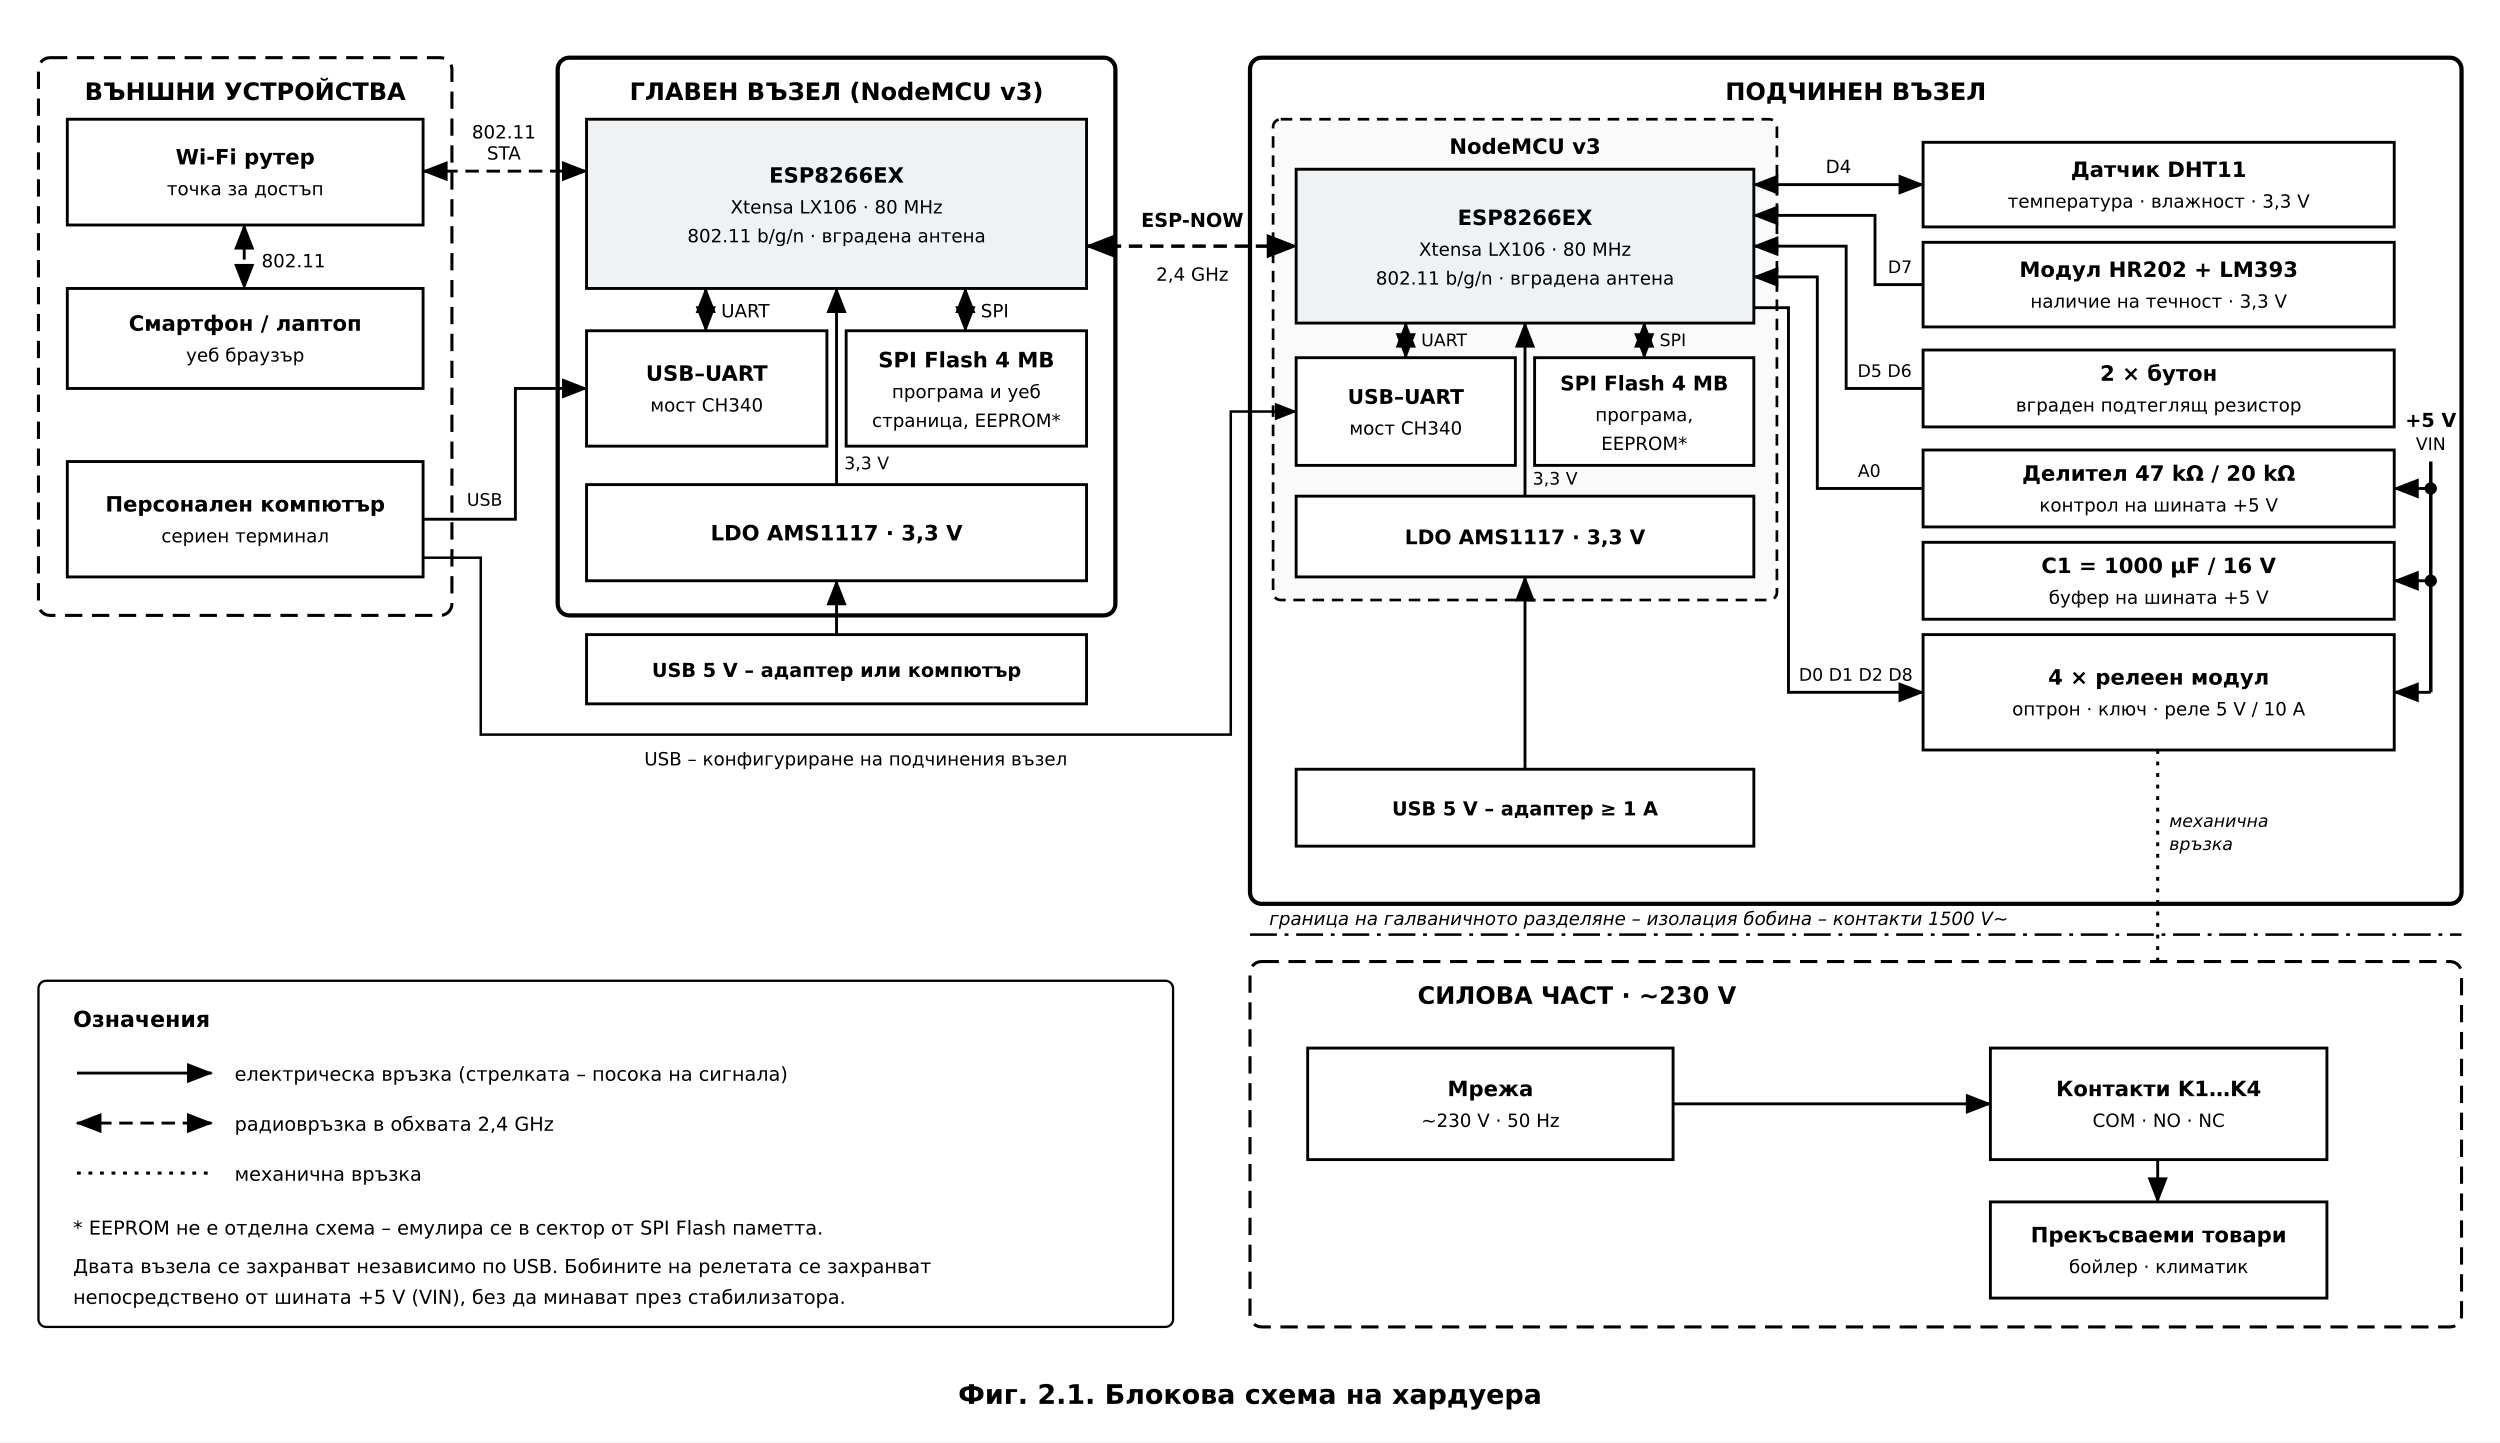
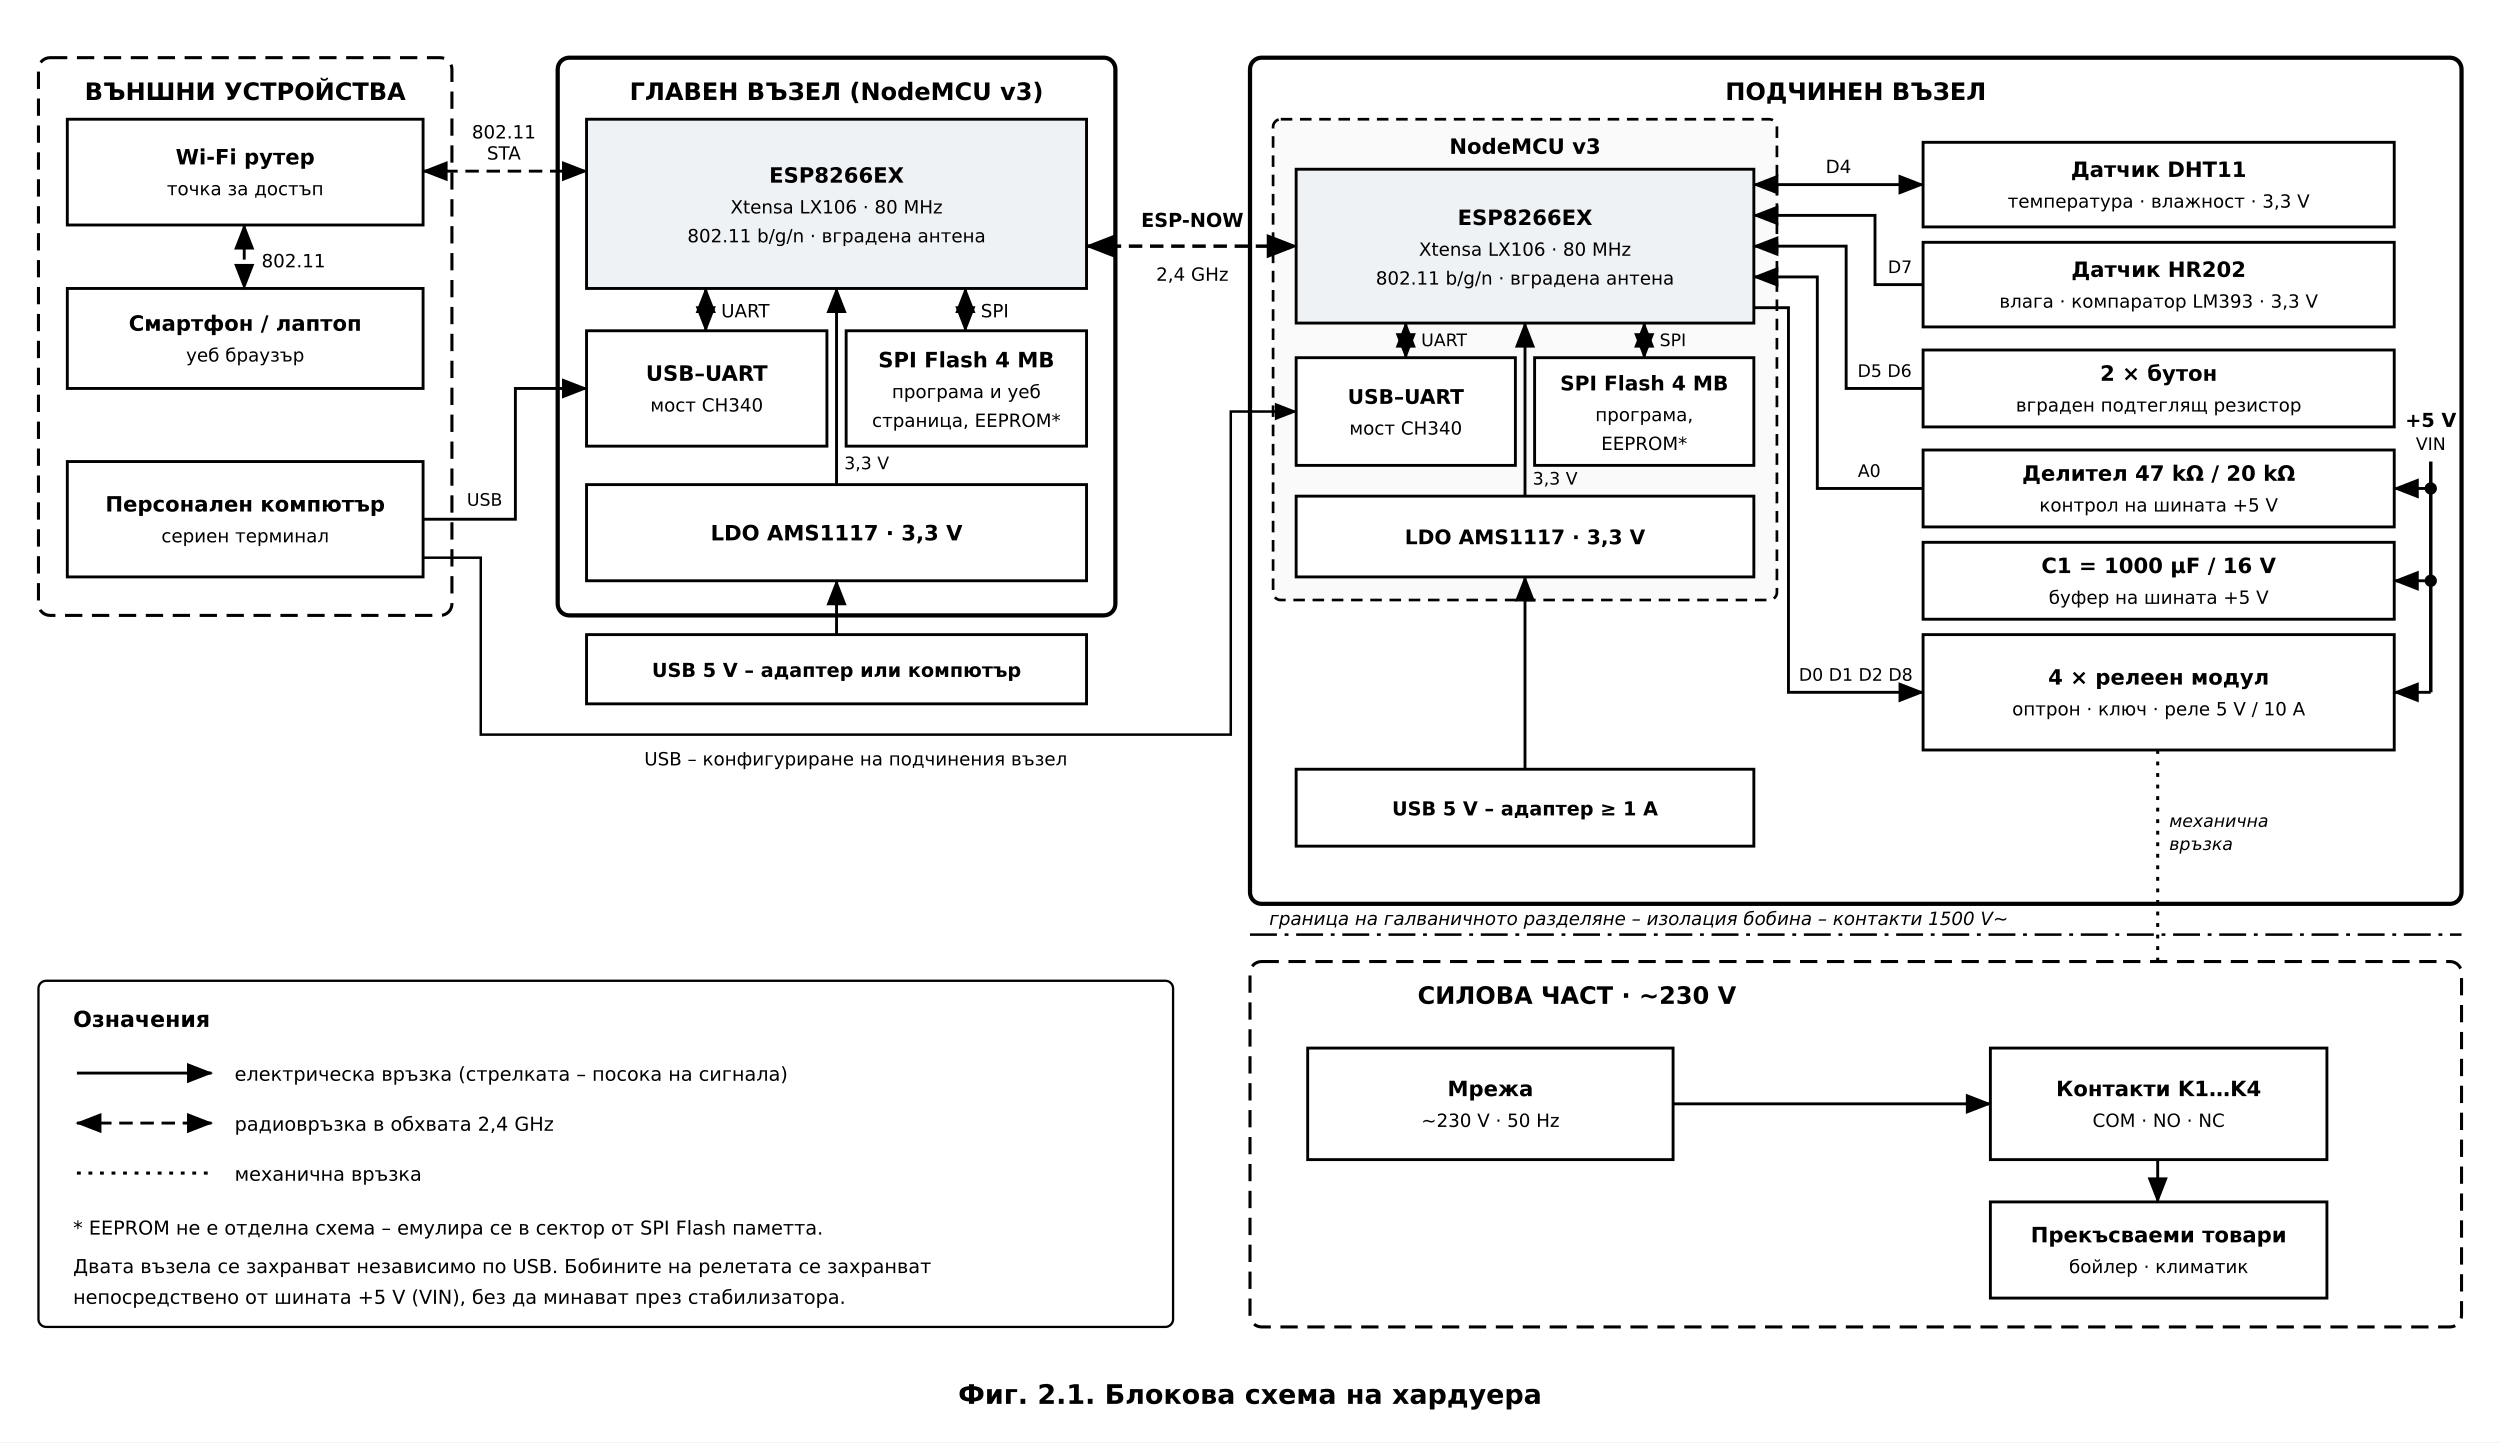
<svg xmlns="http://www.w3.org/2000/svg" width="1300" height="750" viewBox="0 0 1300 750">
  <defs>
    <marker id="a" markerWidth="9" markerHeight="7" refX="8.5" refY="3.5" orient="auto">
      <polygon points="0 0, 9 3.5, 0 7" fill="#000" />
    </marker>
    <marker id="as" markerWidth="9" markerHeight="7" refX="0.5" refY="3.5" orient="auto">
      <polygon points="9 0, 0 3.5, 9 7" fill="#000" />
    </marker>
  </defs>
  <rect width="1300" height="750" fill="#fff" />
  <rect x="20" y="30" width="215" height="290" rx="6" fill="#fff" stroke="#000" stroke-width="1.6" stroke-dasharray="9 5" />
  <text x="127.5" y="52" font-family="DejaVu Sans, Liberation Sans, Arial, sans-serif" font-size="12.5" font-weight="bold" font-style="normal" text-anchor="middle" fill="#000">ВЪНШНИ УСТРОЙСТВА</text>
  <rect x="35" y="62" width="185" height="55" rx="0" fill="#fff" stroke="#000" stroke-width="1.5" />
  <text x="127.5" y="85.5" font-family="DejaVu Sans, Liberation Sans, Arial, sans-serif" font-size="11" font-weight="bold" font-style="normal" text-anchor="middle" fill="#000">Wi-Fi рутер</text>
  <text x="127.5" y="101.5" font-family="DejaVu Sans, Liberation Sans, Arial, sans-serif" font-size="9.5" font-weight="normal" font-style="normal" text-anchor="middle" fill="#000">точка за достъп</text>
  <rect x="35" y="150" width="185" height="52" rx="0" fill="#fff" stroke="#000" stroke-width="1.5" />
  <text x="127.5" y="172.0" font-family="DejaVu Sans, Liberation Sans, Arial, sans-serif" font-size="11" font-weight="bold" font-style="normal" text-anchor="middle" fill="#000">Смартфон / лаптоп</text>
  <text x="127.5" y="188.0" font-family="DejaVu Sans, Liberation Sans, Arial, sans-serif" font-size="9.5" font-weight="normal" font-style="normal" text-anchor="middle" fill="#000">уеб браузър</text>
  <rect x="35" y="240" width="185" height="60" rx="0" fill="#fff" stroke="#000" stroke-width="1.5" />
  <text x="127.5" y="266.0" font-family="DejaVu Sans, Liberation Sans, Arial, sans-serif" font-size="11" font-weight="bold" font-style="normal" text-anchor="middle" fill="#000">Персонален компютър</text>
  <text x="127.5" y="282.0" font-family="DejaVu Sans, Liberation Sans, Arial, sans-serif" font-size="9.5" font-weight="normal" font-style="normal" text-anchor="middle" fill="#000">сериен терминал</text>
  <line x1="127" y1="117" x2="127" y2="150" stroke="#000" stroke-width="1.5" stroke-dasharray="7 4" marker-end="url(#a)" marker-start="url(#as)" />
  <text x="136" y="139" font-family="DejaVu Sans, Liberation Sans, Arial, sans-serif" font-size="9.5" font-weight="normal" font-style="normal" text-anchor="start" fill="#000">802.11</text>
  <rect x="290" y="30" width="290" height="290" rx="6" fill="#fff" stroke="#000" stroke-width="2.2" />
  <text x="435" y="52" font-family="DejaVu Sans, Liberation Sans, Arial, sans-serif" font-size="12.5" font-weight="bold" font-style="normal" text-anchor="middle" fill="#000">ГЛАВЕН ВЪЗЕЛ (NodeMCU v3)</text>
  <rect x="305" y="62" width="260" height="88" rx="0" fill="#eef2f5" stroke="#000" stroke-width="1.5" />
  <text x="435.0" y="95.0" font-family="DejaVu Sans, Liberation Sans, Arial, sans-serif" font-size="11" font-weight="bold" font-style="normal" text-anchor="middle" fill="#000">ESP8266EX</text>
  <text x="435.0" y="111.0" font-family="DejaVu Sans, Liberation Sans, Arial, sans-serif" font-size="9.5" font-weight="normal" font-style="normal" text-anchor="middle" fill="#000">Xtensa LX106 · 80 MHz</text>
  <text x="435.0" y="126.0" font-family="DejaVu Sans, Liberation Sans, Arial, sans-serif" font-size="9.5" font-weight="normal" font-style="normal" text-anchor="middle" fill="#000">802.11 b/g/n · вградена антена</text>
  <rect x="305" y="172" width="125" height="60" rx="0" fill="#fff" stroke="#000" stroke-width="1.5" />
  <text x="367.5" y="198.0" font-family="DejaVu Sans, Liberation Sans, Arial, sans-serif" font-size="11" font-weight="bold" font-style="normal" text-anchor="middle" fill="#000">USB–UART</text>
  <text x="367.5" y="214.0" font-family="DejaVu Sans, Liberation Sans, Arial, sans-serif" font-size="9.5" font-weight="normal" font-style="normal" text-anchor="middle" fill="#000">мост CH340</text>
  <rect x="440" y="172" width="125" height="60" rx="0" fill="#fff" stroke="#000" stroke-width="1.5" />
  <text x="502.5" y="191.0" font-family="DejaVu Sans, Liberation Sans, Arial, sans-serif" font-size="11" font-weight="bold" font-style="normal" text-anchor="middle" fill="#000">SPI Flash 4 MB</text>
  <text x="502.5" y="207.0" font-family="DejaVu Sans, Liberation Sans, Arial, sans-serif" font-size="9.5" font-weight="normal" font-style="normal" text-anchor="middle" fill="#000">програма и уеб</text>
  <text x="502.5" y="222.0" font-family="DejaVu Sans, Liberation Sans, Arial, sans-serif" font-size="9.5" font-weight="normal" font-style="normal" text-anchor="middle" fill="#000">страница, EEPROM*</text>
  <rect x="305" y="252" width="260" height="50" rx="0" fill="#fff" stroke="#000" stroke-width="1.5" />
  <text x="435.0" y="281.0" font-family="DejaVu Sans, Liberation Sans, Arial, sans-serif" font-size="11" font-weight="bold" font-style="normal" text-anchor="middle" fill="#000">LDO AMS1117 · 3,3 V</text>
  <line x1="367" y1="172" x2="367" y2="150" stroke="#000" stroke-width="1.5" marker-end="url(#a)" marker-start="url(#as)" />
  <text x="375" y="165" font-family="DejaVu Sans, Liberation Sans, Arial, sans-serif" font-size="9.5" font-weight="normal" font-style="normal" text-anchor="start" fill="#000">UART</text>
  <line x1="502" y1="172" x2="502" y2="150" stroke="#000" stroke-width="1.5" marker-end="url(#a)" marker-start="url(#as)" />
  <text x="510" y="165" font-family="DejaVu Sans, Liberation Sans, Arial, sans-serif" font-size="9.5" font-weight="normal" font-style="normal" text-anchor="start" fill="#000">SPI</text>
  <line x1="435" y1="252" x2="435" y2="150" stroke="#000" stroke-width="1.5" marker-end="url(#a)" />
  <text x="439" y="244" font-family="DejaVu Sans, Liberation Sans, Arial, sans-serif" font-size="9" font-weight="normal" font-style="normal" text-anchor="start" fill="#000">3,3 V</text>
  <line x1="220" y1="89" x2="305" y2="89" stroke="#000" stroke-width="1.5" stroke-dasharray="7 4" marker-end="url(#a)" marker-start="url(#as)" />
  <text x="262" y="72" font-family="DejaVu Sans, Liberation Sans, Arial, sans-serif" font-size="9.5" font-weight="normal" font-style="normal" text-anchor="middle" fill="#000">802.11</text>
  <text x="262" y="83" font-family="DejaVu Sans, Liberation Sans, Arial, sans-serif" font-size="9.5" font-weight="normal" font-style="normal" text-anchor="middle" fill="#000">STA</text>
  <polyline points="220,270 268,270 268,202 305,202" fill="none" stroke="#000" stroke-width="1.5" marker-end="url(#a)" />
  <text x="252" y="263" font-family="DejaVu Sans, Liberation Sans, Arial, sans-serif" font-size="9" font-weight="normal" font-style="normal" text-anchor="middle" fill="#000">USB</text>
  <rect x="305" y="330" width="260" height="36" rx="0" fill="#fff" stroke="#000" stroke-width="1.5" />
  <text x="435.0" y="352.0" font-family="DejaVu Sans, Liberation Sans, Arial, sans-serif" font-size="10" font-weight="bold" font-style="normal" text-anchor="middle" fill="#000">USB 5 V – адаптер или компютър</text>
  <line x1="435" y1="330" x2="435" y2="302" stroke="#000" stroke-width="1.5" marker-end="url(#a)" />
  <rect x="650" y="30" width="630" height="440" rx="6" fill="#fff" stroke="#000" stroke-width="2.2" />
  <text x="965" y="52" font-family="DejaVu Sans, Liberation Sans, Arial, sans-serif" font-size="12.5" font-weight="bold" font-style="normal" text-anchor="middle" fill="#000">ПОДЧИНЕН ВЪЗЕЛ</text>
  <rect x="662" y="62" width="262" height="250" rx="4" fill="#fafafa" stroke="#000" stroke-width="1.4" stroke-dasharray="6 4" />
  <text x="793" y="80" font-family="DejaVu Sans, Liberation Sans, Arial, sans-serif" font-size="11" font-weight="bold" font-style="normal" text-anchor="middle" fill="#000">NodeMCU v3</text>
  <rect x="674" y="88" width="238" height="80" rx="0" fill="#eef2f5" stroke="#000" stroke-width="1.5" />
  <text x="793.0" y="117.0" font-family="DejaVu Sans, Liberation Sans, Arial, sans-serif" font-size="11" font-weight="bold" font-style="normal" text-anchor="middle" fill="#000">ESP8266EX</text>
  <text x="793.0" y="133.0" font-family="DejaVu Sans, Liberation Sans, Arial, sans-serif" font-size="9.5" font-weight="normal" font-style="normal" text-anchor="middle" fill="#000">Xtensa LX106 · 80 MHz</text>
  <text x="793.0" y="148.0" font-family="DejaVu Sans, Liberation Sans, Arial, sans-serif" font-size="9.5" font-weight="normal" font-style="normal" text-anchor="middle" fill="#000">802.11 b/g/n · вградена антена</text>
  <rect x="674" y="186" width="114" height="56" rx="0" fill="#fff" stroke="#000" stroke-width="1.5" />
  <text x="731.0" y="210.0" font-family="DejaVu Sans, Liberation Sans, Arial, sans-serif" font-size="10.5" font-weight="bold" font-style="normal" text-anchor="middle" fill="#000">USB–UART</text>
  <text x="731.0" y="226.0" font-family="DejaVu Sans, Liberation Sans, Arial, sans-serif" font-size="9.5" font-weight="normal" font-style="normal" text-anchor="middle" fill="#000">мост CH340</text>
  <rect x="798" y="186" width="114" height="56" rx="0" fill="#fff" stroke="#000" stroke-width="1.5" />
  <text x="855.0" y="203.0" font-family="DejaVu Sans, Liberation Sans, Arial, sans-serif" font-size="10.5" font-weight="bold" font-style="normal" text-anchor="middle" fill="#000">SPI Flash 4 MB</text>
  <text x="855.0" y="219.0" font-family="DejaVu Sans, Liberation Sans, Arial, sans-serif" font-size="9.5" font-weight="normal" font-style="normal" text-anchor="middle" fill="#000">програма,</text>
  <text x="855.0" y="234.0" font-family="DejaVu Sans, Liberation Sans, Arial, sans-serif" font-size="9.5" font-weight="normal" font-style="normal" text-anchor="middle" fill="#000">EEPROM*</text>
  <rect x="674" y="258" width="238" height="42" rx="0" fill="#fff" stroke="#000" stroke-width="1.5" />
  <text x="793.0" y="283.0" font-family="DejaVu Sans, Liberation Sans, Arial, sans-serif" font-size="10.5" font-weight="bold" font-style="normal" text-anchor="middle" fill="#000">LDO AMS1117 · 3,3 V</text>
  <line x1="731" y1="186" x2="731" y2="168" stroke="#000" stroke-width="1.5" marker-end="url(#a)" marker-start="url(#as)" />
  <text x="739" y="180" font-family="DejaVu Sans, Liberation Sans, Arial, sans-serif" font-size="9" font-weight="normal" font-style="normal" text-anchor="start" fill="#000">UART</text>
  <line x1="855" y1="186" x2="855" y2="168" stroke="#000" stroke-width="1.5" marker-end="url(#a)" marker-start="url(#as)" />
  <text x="863" y="180" font-family="DejaVu Sans, Liberation Sans, Arial, sans-serif" font-size="9" font-weight="normal" font-style="normal" text-anchor="start" fill="#000">SPI</text>
  <line x1="793" y1="258" x2="793" y2="168" stroke="#000" stroke-width="1.5" marker-end="url(#a)" />
  <text x="797" y="252" font-family="DejaVu Sans, Liberation Sans, Arial, sans-serif" font-size="9" font-weight="normal" font-style="normal" text-anchor="start" fill="#000">3,3 V</text>
  <rect x="674" y="400" width="238" height="40" rx="0" fill="#fff" stroke="#000" stroke-width="1.5" />
  <text x="793.0" y="424.0" font-family="DejaVu Sans, Liberation Sans, Arial, sans-serif" font-size="10" font-weight="bold" font-style="normal" text-anchor="middle" fill="#000">USB 5 V – адаптер ≥ 1 A</text>
  <line x1="793" y1="400" x2="793" y2="300" stroke="#000" stroke-width="1.5" marker-end="url(#a)" />
  <line x1="565" y1="128" x2="674" y2="128" stroke="#000" stroke-width="1.8" stroke-dasharray="7 4" marker-end="url(#a)" marker-start="url(#as)" />
  <text x="620" y="118" font-family="DejaVu Sans, Liberation Sans, Arial, sans-serif" font-size="10" font-weight="bold" font-style="normal" text-anchor="middle" fill="#000">ESP-NOW</text>
  <text x="620" y="146" font-family="DejaVu Sans, Liberation Sans, Arial, sans-serif" font-size="9.5" font-weight="normal" font-style="normal" text-anchor="middle" fill="#000">2,4 GHz</text>
  <polyline points="220,290 250,290 250,382 640,382 640,214 674,214" fill="none" stroke="#000" stroke-width="1.3" marker-end="url(#a)" />
  <text x="445" y="398" font-family="DejaVu Sans, Liberation Sans, Arial, sans-serif" font-size="9.5" font-weight="normal" font-style="normal" text-anchor="middle" fill="#000">USB – конфигуриране на подчинения възел</text>
  <rect x="1000" y="74" width="245" height="44" rx="0" fill="#fff" stroke="#000" stroke-width="1.5" />
  <text x="1122.5" y="92.0" font-family="DejaVu Sans, Liberation Sans, Arial, sans-serif" font-size="11" font-weight="bold" font-style="normal" text-anchor="middle" fill="#000">Датчик DHT11</text>
  <text x="1122.5" y="108.0" font-family="DejaVu Sans, Liberation Sans, Arial, sans-serif" font-size="9.5" font-weight="normal" font-style="normal" text-anchor="middle" fill="#000">температура · влажност · 3,3 V</text>
  <rect x="1000" y="126" width="245" height="44" rx="0" fill="#fff" stroke="#000" stroke-width="1.5" />
-   <text x="1122.5" y="144.0" font-family="DejaVu Sans, Liberation Sans, Arial, sans-serif" font-size="11" font-weight="bold" font-style="normal" text-anchor="middle" fill="#000">Модул HR202 + LM393</text>
-   <text x="1122.5" y="160.0" font-family="DejaVu Sans, Liberation Sans, Arial, sans-serif" font-size="9.5" font-weight="normal" font-style="normal" text-anchor="middle" fill="#000">наличие на течност · 3,3 V</text>
+   <text x="1122.5" y="144.0" font-family="DejaVu Sans, Liberation Sans, Arial, sans-serif" font-size="11" font-weight="bold" font-style="normal" text-anchor="middle" fill="#000">Датчик HR202</text>
+   <text x="1122.5" y="160.0" font-family="DejaVu Sans, Liberation Sans, Arial, sans-serif" font-size="9.5" font-weight="normal" font-style="normal" text-anchor="middle" fill="#000">влага · компаратор LM393 · 3,3 V</text>
  <rect x="1000" y="182" width="245" height="40" rx="0" fill="#fff" stroke="#000" stroke-width="1.5" />
  <text x="1122.5" y="198.0" font-family="DejaVu Sans, Liberation Sans, Arial, sans-serif" font-size="11" font-weight="bold" font-style="normal" text-anchor="middle" fill="#000">2 × бутон</text>
  <text x="1122.5" y="214.0" font-family="DejaVu Sans, Liberation Sans, Arial, sans-serif" font-size="9.5" font-weight="normal" font-style="normal" text-anchor="middle" fill="#000">вграден подтеглящ резистор</text>
  <rect x="1000" y="234" width="245" height="40" rx="0" fill="#fff" stroke="#000" stroke-width="1.5" />
  <text x="1122.5" y="250.0" font-family="DejaVu Sans, Liberation Sans, Arial, sans-serif" font-size="11" font-weight="bold" font-style="normal" text-anchor="middle" fill="#000">Делител 47 kΩ / 20 kΩ</text>
  <text x="1122.5" y="266.0" font-family="DejaVu Sans, Liberation Sans, Arial, sans-serif" font-size="9.5" font-weight="normal" font-style="normal" text-anchor="middle" fill="#000">контрол на шината +5 V</text>
  <rect x="1000" y="282" width="245" height="40" rx="0" fill="#fff" stroke="#000" stroke-width="1.5" />
  <text x="1122.5" y="298.0" font-family="DejaVu Sans, Liberation Sans, Arial, sans-serif" font-size="11" font-weight="bold" font-style="normal" text-anchor="middle" fill="#000">C1 = 1000 µF / 16 V</text>
  <text x="1122.5" y="314.0" font-family="DejaVu Sans, Liberation Sans, Arial, sans-serif" font-size="9.5" font-weight="normal" font-style="normal" text-anchor="middle" fill="#000">буфер на шината +5 V</text>
  <rect x="1000" y="330" width="245" height="60" rx="0" fill="#fff" stroke="#000" stroke-width="1.5" />
  <text x="1122.5" y="356.0" font-family="DejaVu Sans, Liberation Sans, Arial, sans-serif" font-size="11" font-weight="bold" font-style="normal" text-anchor="middle" fill="#000">4 × релеен модул</text>
  <text x="1122.5" y="372.0" font-family="DejaVu Sans, Liberation Sans, Arial, sans-serif" font-size="9.5" font-weight="normal" font-style="normal" text-anchor="middle" fill="#000">оптрон · ключ · реле 5 V / 10 A</text>
  <line x1="912" y1="96" x2="1000" y2="96" stroke="#000" stroke-width="1.5" marker-end="url(#a)" marker-start="url(#as)" />
  <text x="956" y="90" font-family="DejaVu Sans, Liberation Sans, Arial, sans-serif" font-size="9.5" font-weight="normal" font-style="normal" text-anchor="middle" fill="#000">D4</text>
  <polyline points="1000,148 975,148 975,112 912,112" fill="none" stroke="#000" stroke-width="1.5" marker-end="url(#a)" />
  <text x="988" y="142" font-family="DejaVu Sans, Liberation Sans, Arial, sans-serif" font-size="9" font-weight="normal" font-style="normal" text-anchor="middle" fill="#000">D7</text>
  <polyline points="1000,202 960,202 960,128 912,128" fill="none" stroke="#000" stroke-width="1.5" marker-end="url(#a)" />
  <text x="980" y="196" font-family="DejaVu Sans, Liberation Sans, Arial, sans-serif" font-size="9" font-weight="normal" font-style="normal" text-anchor="middle" fill="#000">D5 D6</text>
  <polyline points="1000,254 945,254 945,144 912,144" fill="none" stroke="#000" stroke-width="1.5" marker-end="url(#a)" />
  <text x="972" y="248" font-family="DejaVu Sans, Liberation Sans, Arial, sans-serif" font-size="9" font-weight="normal" font-style="normal" text-anchor="middle" fill="#000">A0</text>
  <polyline points="912,160 930,160 930,360 1000,360" fill="none" stroke="#000" stroke-width="1.5" marker-end="url(#a)" />
  <text x="965" y="354" font-family="DejaVu Sans, Liberation Sans, Arial, sans-serif" font-size="9" font-weight="normal" font-style="normal" text-anchor="middle" fill="#000">D0 D1 D2 D8</text>
  <line x1="1264" y1="240" x2="1264" y2="360" stroke="#000" stroke-width="1.8" />
  <line x1="1264" y1="254" x2="1245" y2="254" stroke="#000" stroke-width="1.5" marker-end="url(#a)" />
  <circle cx="1264" cy="254" r="3.2" fill="#000" />
  <line x1="1264" y1="302" x2="1245" y2="302" stroke="#000" stroke-width="1.5" marker-end="url(#a)" />
  <circle cx="1264" cy="302" r="3.2" fill="#000" />
  <line x1="1264" y1="360" x2="1245" y2="360" stroke="#000" stroke-width="1.5" marker-end="url(#a)" />
  <text x="1264" y="222" font-family="DejaVu Sans, Liberation Sans, Arial, sans-serif" font-size="10" font-weight="bold" font-style="normal" text-anchor="middle" fill="#000">+5 V</text>
  <text x="1264" y="234" font-family="DejaVu Sans, Liberation Sans, Arial, sans-serif" font-size="9" font-weight="normal" font-style="normal" text-anchor="middle" fill="#000">VIN</text>
  <line x1="650" y1="486" x2="1280" y2="486" stroke="#000" stroke-width="1.3" stroke-dasharray="14 4 2 4" />
  <text x="660" y="481" font-family="DejaVu Sans, Liberation Sans, Arial, sans-serif" font-size="9.5" font-weight="normal" font-style="italic" text-anchor="start" fill="#000">граница на галваничното разделяне – изолация бобина – контакти 1500 V~</text>
  <line x1="1122" y1="390" x2="1122" y2="545" stroke="#000" stroke-width="1.6" stroke-dasharray="2 4" />
  <text x="1128" y="430" font-family="DejaVu Sans, Liberation Sans, Arial, sans-serif" font-size="9" font-weight="normal" font-style="italic" text-anchor="start" fill="#000">механична</text>
  <text x="1128" y="442" font-family="DejaVu Sans, Liberation Sans, Arial, sans-serif" font-size="9" font-weight="normal" font-style="italic" text-anchor="start" fill="#000">връзка</text>
  <rect x="650" y="500" width="630" height="190" rx="6" fill="#fff" stroke="#000" stroke-width="1.6" stroke-dasharray="9 5" />
  <text x="820" y="522" font-family="DejaVu Sans, Liberation Sans, Arial, sans-serif" font-size="12.5" font-weight="bold" font-style="normal" text-anchor="middle" fill="#000">СИЛОВА ЧАСТ · ~230 V</text>
  <rect x="680" y="545" width="190" height="58" rx="0" fill="#fff" stroke="#000" stroke-width="1.5" />
  <text x="775.0" y="570.0" font-family="DejaVu Sans, Liberation Sans, Arial, sans-serif" font-size="11" font-weight="bold" font-style="normal" text-anchor="middle" fill="#000">Мрежа</text>
  <text x="775.0" y="586.0" font-family="DejaVu Sans, Liberation Sans, Arial, sans-serif" font-size="9.5" font-weight="normal" font-style="normal" text-anchor="middle" fill="#000">~230 V · 50 Hz</text>
  <rect x="1035" y="545" width="175" height="58" rx="0" fill="#fff" stroke="#000" stroke-width="1.5" />
  <text x="1122.5" y="570.0" font-family="DejaVu Sans, Liberation Sans, Arial, sans-serif" font-size="11" font-weight="bold" font-style="normal" text-anchor="middle" fill="#000">Контакти K1…K4</text>
  <text x="1122.5" y="586.0" font-family="DejaVu Sans, Liberation Sans, Arial, sans-serif" font-size="9.5" font-weight="normal" font-style="normal" text-anchor="middle" fill="#000">COM · NO · NC</text>
  <rect x="1035" y="625" width="175" height="50" rx="0" fill="#fff" stroke="#000" stroke-width="1.5" />
  <text x="1122.5" y="646.0" font-family="DejaVu Sans, Liberation Sans, Arial, sans-serif" font-size="11" font-weight="bold" font-style="normal" text-anchor="middle" fill="#000">Прекъсваеми товари</text>
  <text x="1122.5" y="662.0" font-family="DejaVu Sans, Liberation Sans, Arial, sans-serif" font-size="9.5" font-weight="normal" font-style="normal" text-anchor="middle" fill="#000">бойлер · климатик</text>
  <line x1="870" y1="574" x2="1035" y2="574" stroke="#000" stroke-width="1.5" marker-end="url(#a)" />
  <line x1="1122" y1="603" x2="1122" y2="625" stroke="#000" stroke-width="1.5" marker-end="url(#a)" />
  <rect x="20" y="510" width="590" height="180" rx="4" fill="#fff" stroke="#000" stroke-width="1.2" />
  <text x="38" y="534" font-family="DejaVu Sans, Liberation Sans, Arial, sans-serif" font-size="11.5" font-weight="bold" font-style="normal" text-anchor="start" fill="#000">Означения</text>
  <line x1="40" y1="558" x2="110" y2="558" stroke="#000" stroke-width="1.5" marker-end="url(#a)" />
  <text x="122" y="562" font-family="DejaVu Sans, Liberation Sans, Arial, sans-serif" font-size="10" font-weight="normal" font-style="normal" text-anchor="start" fill="#000">електрическа връзка (стрелката – посока на сигнала)</text>
  <line x1="40" y1="584" x2="110" y2="584" stroke="#000" stroke-width="1.5" stroke-dasharray="7 4" marker-end="url(#a)" marker-start="url(#as)" />
  <text x="122" y="588" font-family="DejaVu Sans, Liberation Sans, Arial, sans-serif" font-size="10" font-weight="normal" font-style="normal" text-anchor="start" fill="#000">радиовръзка в обхвата 2,4 GHz</text>
  <line x1="40" y1="610" x2="110" y2="610" stroke="#000" stroke-width="1.6" stroke-dasharray="2 4" />
  <text x="122" y="614" font-family="DejaVu Sans, Liberation Sans, Arial, sans-serif" font-size="10" font-weight="normal" font-style="normal" text-anchor="start" fill="#000">механична връзка</text>
  <text x="38" y="642" font-family="DejaVu Sans, Liberation Sans, Arial, sans-serif" font-size="10" font-weight="normal" font-style="normal" text-anchor="start" fill="#000">*  EEPROM не е отделна схема – емулира се в сектор от SPI Flash паметта.</text>
  <text x="38" y="662" font-family="DejaVu Sans, Liberation Sans, Arial, sans-serif" font-size="10" font-weight="normal" font-style="normal" text-anchor="start" fill="#000">Двата възела се захранват независимо по USB. Бобините на релетата се захранват</text>
  <text x="38" y="678" font-family="DejaVu Sans, Liberation Sans, Arial, sans-serif" font-size="10" font-weight="normal" font-style="normal" text-anchor="start" fill="#000">непосредствено от шината +5 V (VIN), без да минават през стабилизатора.</text>
  <text x="650.0" y="730" font-family="DejaVu Sans, Liberation Sans, Arial, sans-serif" font-size="14" font-weight="bold" font-style="normal" text-anchor="middle" fill="#000">Фиг. 2.1. Блокова схема на хардуера</text>
</svg>
